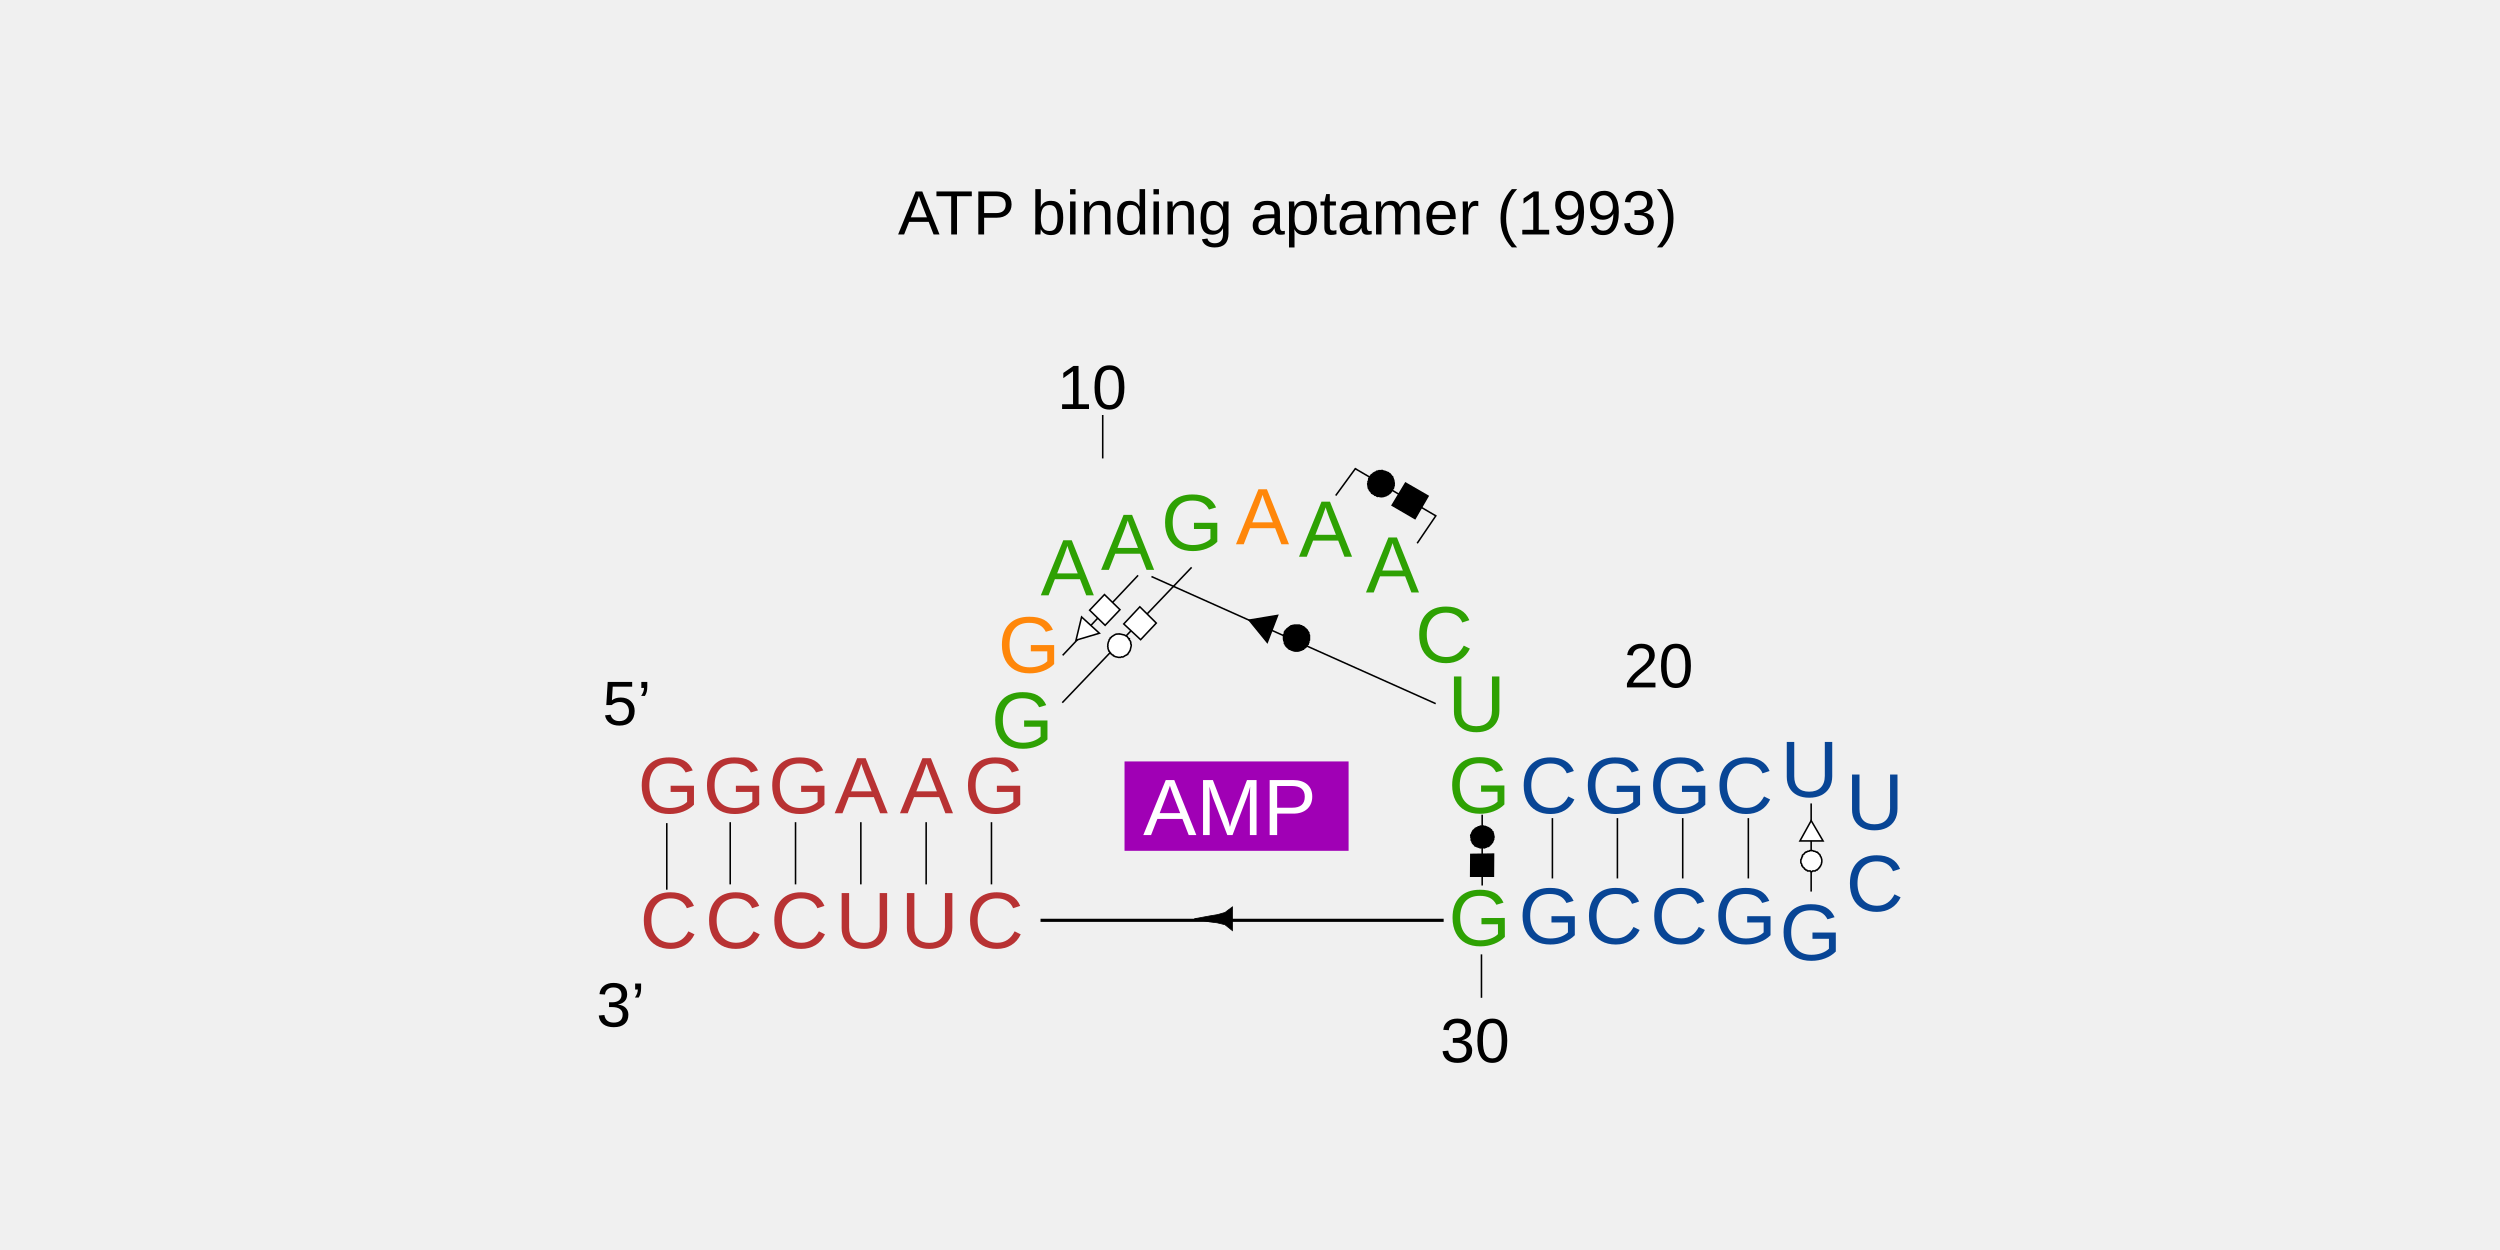
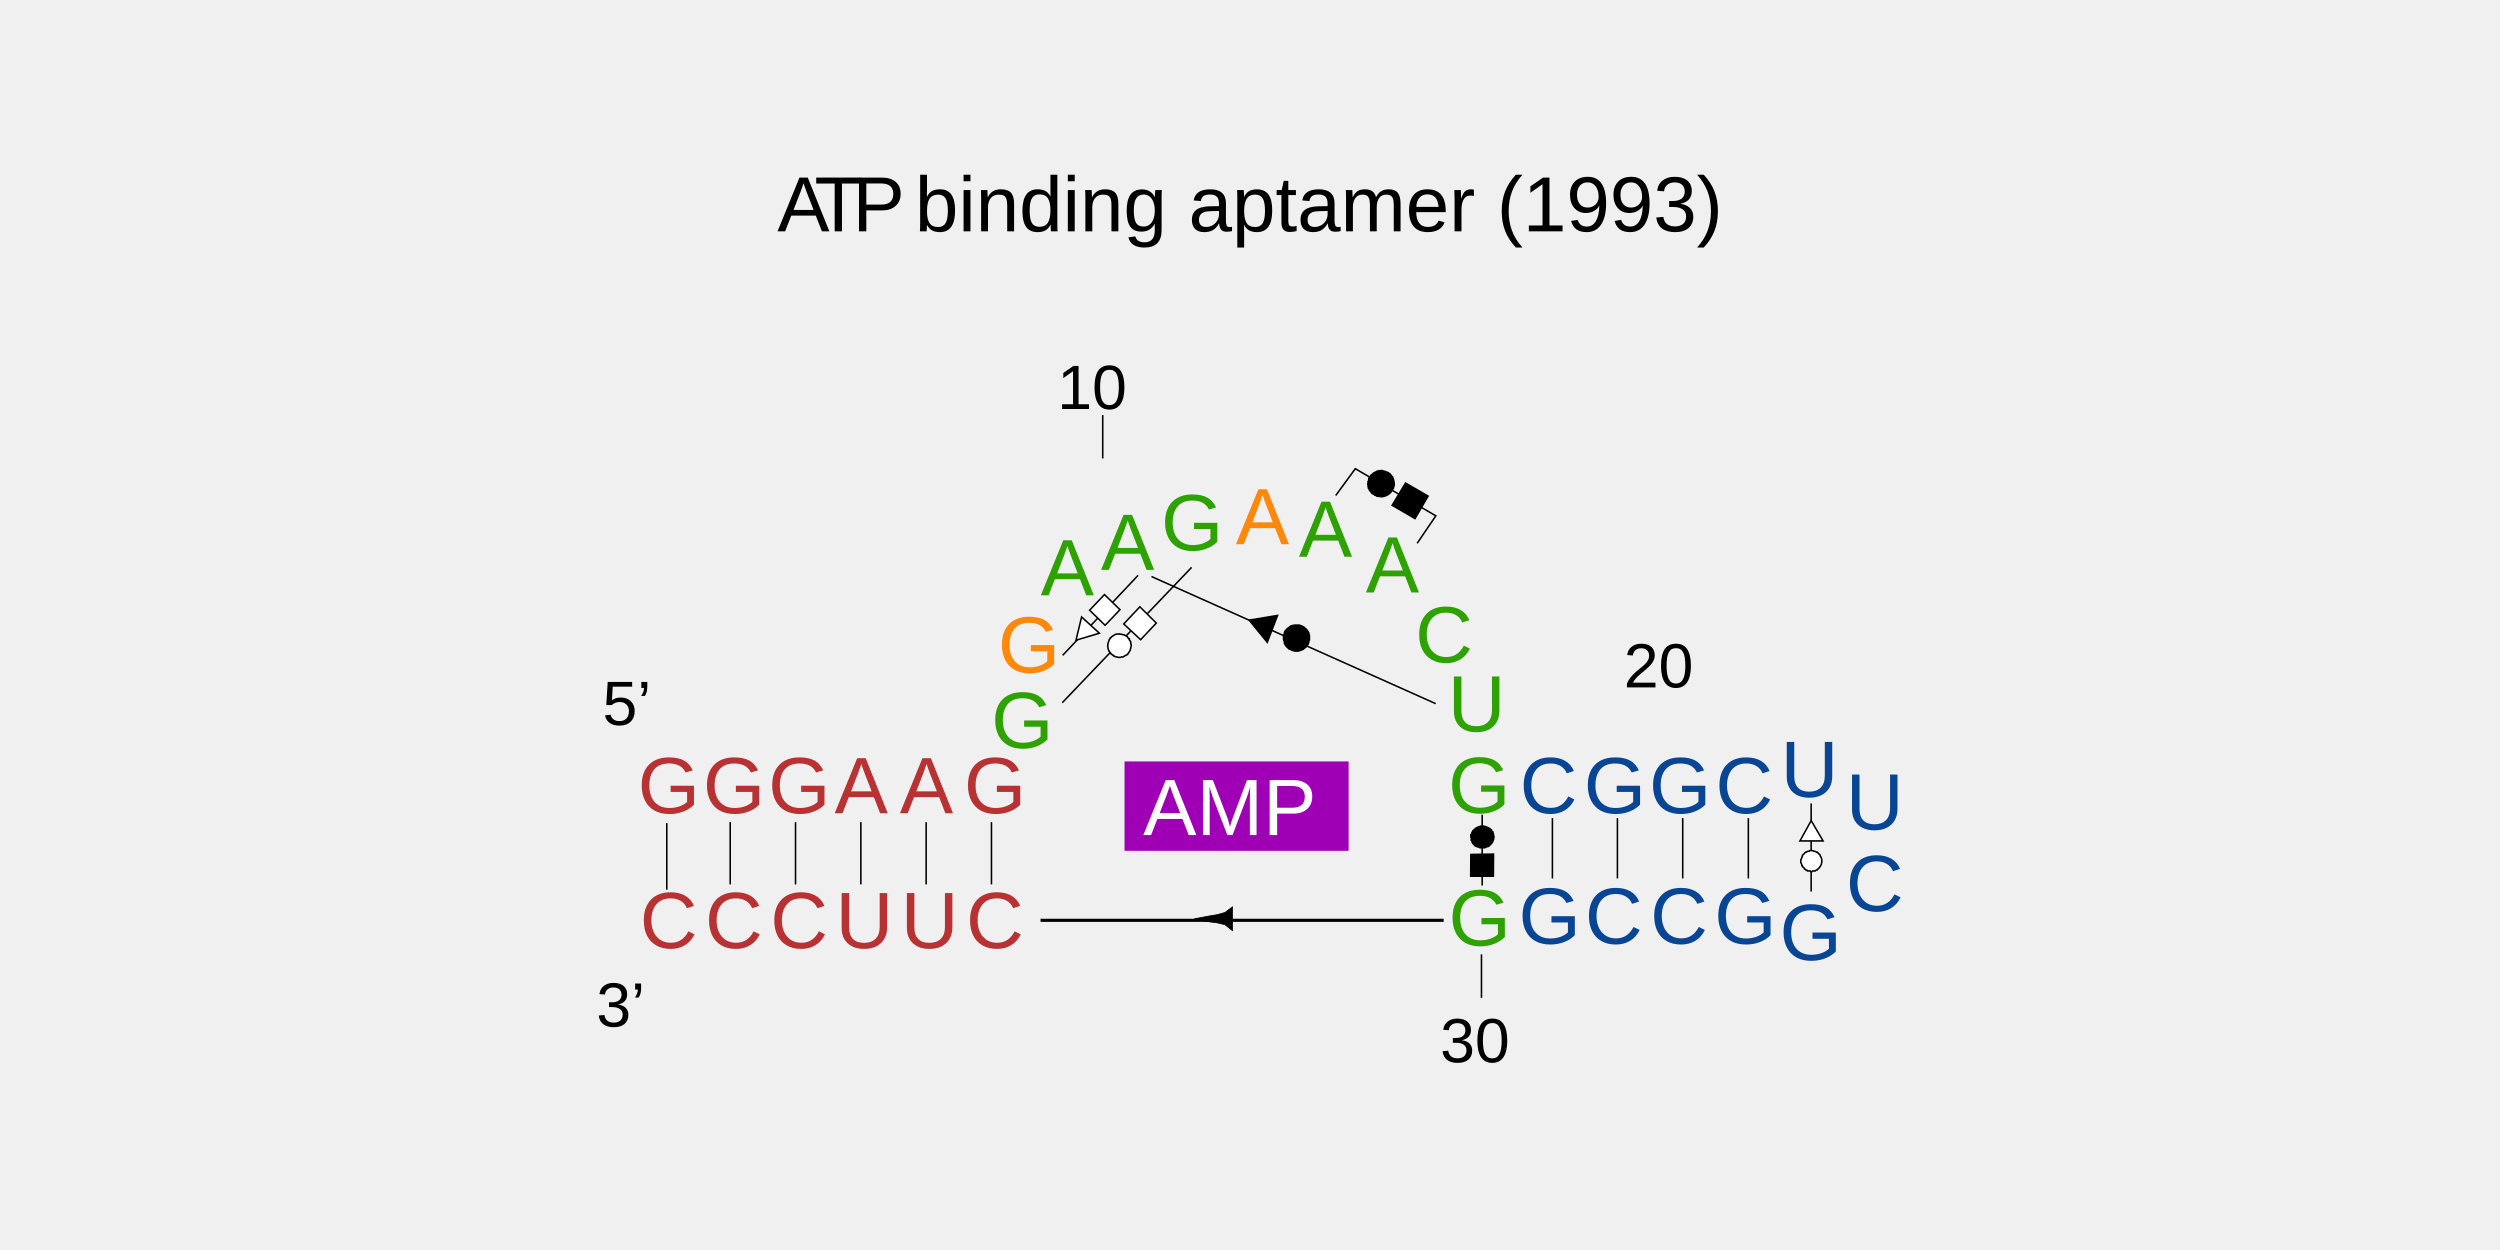
<svg xmlns="http://www.w3.org/2000/svg" id="图层_1" data-name="图层 1" viewBox="0 0 800 400">
  <defs>
    <style>
-       .cls-1, .cls-10, .cls-11, .cls-12, .cls-13, .cls-14, .cls-16, .cls-17, .cls-2, .cls-21, .cls-22, .cls-23, .cls-3, .cls-4, .cls-5, .cls-9 {
+       .cls-1, .cls-10, .cls-11, .cls-12, .cls-13, .cls-14, .cls-15, .cls-17, .cls-18, .cls-2, .cls-22, .cls-23, .cls-24, .cls-3, .cls-4, .cls-5, .cls-9 {
        isolation: isolate;
      }

-       .cls-1, .cls-2, .cls-23, .cls-3, .cls-5 {
-         font-size: 20px;
-       }
- 
-       .cls-1, .cls-10, .cls-11, .cls-12, .cls-13, .cls-14, .cls-16, .cls-17, .cls-2, .cls-21, .cls-22, .cls-23, .cls-3, .cls-5, .cls-9 {
+       .cls-1, .cls-2, .cls-3, .cls-5 {
+         font-size: 25px;
+       }
+ 
+       .cls-1, .cls-10, .cls-11, .cls-12, .cls-13, .cls-14, .cls-15, .cls-17, .cls-18, .cls-2, .cls-22, .cls-23, .cls-24, .cls-3, .cls-5, .cls-9 {
        font-family: ArialMT, Arial;
      }

      .cls-1 {
-         letter-spacing: -0.31em;
+         letter-spacing: -0.37em;
      }

      .cls-2 {
-         letter-spacing: -0.08em;
+         letter-spacing: -0.1em;
      }

      .cls-3 {
-         letter-spacing: -0.1em;
-       }
- 
-       .cls-18, .cls-20, .cls-6 {
+         letter-spacing: -0.12em;
+       }
+ 
+       .cls-19, .cls-21, .cls-6 {
        fill: none;
      }

-       .cls-15, .cls-18, .cls-19, .cls-6, .cls-7 {
+       .cls-16, .cls-19, .cls-20, .cls-6, .cls-7 {
        stroke: #000;
      }

-       .cls-15, .cls-6, .cls-7 {
+       .cls-16, .cls-6, .cls-7 {
        stroke-width: 0.5px;
      }

      .cls-8 {
        fill: #a000b5;
      }

-       .cls-10, .cls-11, .cls-12, .cls-13, .cls-14, .cls-16, .cls-17, .cls-21, .cls-22, .cls-9 {
+       .cls-10, .cls-11, .cls-12, .cls-13, .cls-15, .cls-17, .cls-18, .cls-22, .cls-23, .cls-9 {
        font-size: 25.59px;
      }

      .cls-10, .cls-9 {
        fill: #b83233;
      }

-       .cls-10, .cls-16 {
-         letter-spacing: -0.06em;
-       }
- 
-       .cls-11, .cls-13, .cls-16 {
+       .cls-10, .cls-17 {
+         letter-spacing: -0.12em;
+       }
+ 
+       .cls-11, .cls-13, .cls-17 {
        fill: #2ea103;
      }

-       .cls-12, .cls-14 {
+       .cls-12, .cls-15 {
        fill: #ff870a;
      }

      .cls-13 {
+         letter-spacing: -0.3em;
+       }
+ 
+       .cls-14, .cls-24 {
+         font-size: 20px;
+       }
+ 
+       .cls-15 {
+         letter-spacing: -0.36em;
+       }
+ 
+       .cls-16, .cls-22, .cls-23 {
+         fill: #fff;
+       }
+ 
+       .cls-18 {
+         fill: #084595;
+       }
+ 
+       .cls-19 {
+         stroke-miterlimit: 10;
+       }
+ 
+       .cls-20 {
+         stroke-width: 0.25px;
+       }
+ 
+       .cls-23 {
+         letter-spacing: -0.12em;
+       }
+ 
+       .cls-24 {
        letter-spacing: -0.24em;
-       }
- 
-       .cls-14 {
-         letter-spacing: -0.3em;
-       }
- 
-       .cls-15, .cls-21, .cls-22 {
-         fill: #fff;
-       }
- 
-       .cls-17 {
-         fill: #084595;
-       }
- 
-       .cls-18 {
-         stroke-miterlimit: 10;
-       }
- 
-       .cls-19 {
-         stroke-width: 0.25px;
-       }
- 
-       .cls-22 {
-         letter-spacing: -0.1em;
-       }
- 
-       .cls-23 {
-         letter-spacing: -0.2em;
      }
    </style>
  </defs>
  <g>
-     <text class="cls-1" transform="translate(287.35 75.03)">A</text>
-     <text class="cls-2" transform="translate(299.21 75.03)">T</text>
-     <text class="cls-3" transform="translate(311.42 75.03)">P</text>
+     <text class="cls-1" transform="translate(248.77 74.03)">A</text>
+     <text class="cls-2" transform="translate(260.63 74.03)">T</text>
+     <text class="cls-3" transform="translate(272.84 74.03)">P</text>
    <g class="cls-4">
-       <text class="cls-5" transform="translate(324.4 75.03)">
+       <text class="cls-5" transform="translate(285.82 74.03)">
        <tspan xml:space="preserve"> binding aptamer (1993)</tspan>
      </text>
    </g>
  </g>
  <g id="ID000065-2">
    <line class="cls-6" x1="474.3" y1="260.7" x2="474.3" y2="283.36" />
  </g>
  <g id="ID000067-2">
    <polygon class="cls-7" points="477.88 280.38 477.93 273.32 470.67 273.42 470.62 280.39 477.88 280.38" />
  </g>
  <rect class="cls-8" x="359.85" y="243.66" width="71.7" height="28.6" />
  <g id="ID000002">
    <text class="cls-9" transform="translate(204.07 260.24)">G</text>
  </g>
  <g id="ID000003">
    <text class="cls-9" transform="translate(224.95 260.24)">G</text>
  </g>
  <g id="ID000004">
    <text class="cls-9" transform="translate(245.83 260.24)">G</text>
  </g>
  <g id="ID000005">
    <text class="cls-10" transform="translate(267.06 260.24)">A</text>
  </g>
  <g id="ID000006">
    <text class="cls-10" transform="translate(287.94 260.24)">A</text>
  </g>
  <g id="ID000007">
    <text class="cls-9" transform="translate(308.47 260.24)">G</text>
  </g>
  <g id="ID000008">
    <text class="cls-11" transform="translate(317.19 239.36)">G</text>
  </g>
  <g id="ID000009">
    <text class="cls-12" transform="translate(319.33 215.23)">G</text>
  </g>
  <g id="ID000010">
    <text class="cls-13" transform="translate(333.01 190.5)">A</text>
  </g>
  <g id="ID000011">
    <text class="cls-13" transform="translate(352.31 182.36)">A</text>
  </g>
  <g id="ID000012">
    <line class="cls-6" x1="352.87" y1="146.7" x2="352.87" y2="132.8" />
  </g>
  <g id="ID000013">
-     <text class="cls-5" transform="translate(338.34 130.87)">10</text>
+     <text class="cls-14" transform="translate(338.34 130.87)">10</text>
  </g>
  <g id="ID000014">
    <text class="cls-11" transform="translate(371.54 176.1)">G</text>
  </g>
  <g id="ID000015">
-     <text class="cls-14" transform="translate(395.46 174.17)">A</text>
+     <text class="cls-15" transform="translate(395.46 174.17)">A</text>
  </g>
  <g id="ID000016">
    <text class="cls-11" transform="translate(463.57 302.63) rotate(-0.23)">G</text>
  </g>
  <g id="ID000017">
    <line class="cls-6" x1="474.07" y1="305.4" x2="474.07" y2="319.3" />
  </g>
  <g id="ID000018">
-     <text class="cls-5" transform="translate(460.85 339.92)">30</text>
+     <text class="cls-14" transform="translate(460.85 339.92)">30</text>
  </g>
  <g id="ID000019">
    <text class="cls-9" transform="translate(309.12 303.4)">C</text>
  </g>
  <g id="ID000020">
    <text class="cls-9" transform="translate(288.24 303.4)">U</text>
  </g>
  <g id="ID000021">
    <text class="cls-9" transform="translate(267.36 303.4)">U</text>
  </g>
  <g id="ID000022">
    <text class="cls-9" transform="translate(246.48 303.4)">C</text>
  </g>
  <g id="ID000023">
    <text class="cls-9" transform="translate(225.6 303.4)">C</text>
  </g>
  <g id="ID000024">
    <text class="cls-9" transform="translate(204.72 303.4)">C</text>
  </g>
  <g id="ID000025">
    <line class="cls-6" x1="213.37" y1="263.4" x2="213.37" y2="284.7" />
  </g>
  <g id="ID000026">
    <line class="cls-6" x1="233.67" y1="263.1" x2="233.67" y2="283" />
  </g>
  <g id="ID000027">
    <line class="cls-6" x1="254.57" y1="263.1" x2="254.57" y2="283" />
  </g>
  <g id="ID000028">
    <line class="cls-6" x1="275.47" y1="263.1" x2="275.47" y2="283" />
  </g>
  <g id="ID000029">
    <line class="cls-6" x1="296.37" y1="263.1" x2="296.37" y2="283" />
  </g>
  <g id="ID000030">
    <line class="cls-6" x1="317.27" y1="263.1" x2="317.27" y2="283" />
  </g>
  <g id="ID000031">
    <line class="cls-6" x1="339.93" y1="224.86" x2="381.32" y2="181.55" />
  </g>
  <g id="ID000032">
-     <polygon class="cls-15" points="355.74 209.34 355.81 209.47 356.07 209.63 356.27 209.67 356.32 209.89 356.62 209.96 356.8 210.1 357.08 210.17 357.27 210.21 357.56 210.28 357.76 210.32 357.96 210.37 358.27 210.34 358.48 210.38 358.81 210.25 358.93 210.18 359.21 210.25 359.44 210.19 359.56 210.12 359.92 209.89 360.15 209.74 360.15 209.74 360.5 209.61 360.75 209.37 360.86 209.39 361.04 209.02 361.19 208.85 361.2 208.75 361.46 208.5 361.5 208.31 361.68 208.04 361.71 207.84 361.76 207.65 361.82 207.36 361.88 207.16 361.94 206.87 361.99 206.67 362 206.58 361.98 206.26 361.82 206.02 361.89 205.73 361.81 205.61 361.79 205.29 361.71 205.18 361.56 204.94 361.31 204.67 361.38 204.38 361.19 204.34 360.94 204.07 360.87 203.96 360.71 203.72 360.44 203.55 360.35 203.53 360.07 203.36 359.9 203.22 359.62 203.16 359.42 203.11 359.23 203.07 358.93 203 358.74 202.95 358.44 202.89 358.25 202.84 358.13 202.92 357.83 202.85 357.62 202.9 357.31 202.93 357.2 202.91 356.87 203.04 356.75 203.12 356.5 203.26 356.27 203.41 356.15 203.49 355.92 203.64 355.68 203.79 355.5 204.06 355.29 204.11 355.25 204.31 355.07 204.58 354.96 204.65 354.89 204.95 354.85 205.14 354.69 205.41 354.62 205.7 354.57 205.9 354.56 206 354.5 206.19 354.54 206.51 354.46 206.8 354.52 207.02 354.57 207.23 354.54 207.43 354.65 207.76 354.71 207.98 354.87 208.22 354.83 208.32 355.08 208.58 355.24 208.82 355.4 208.96 355.46 209.18 355.74 209.34" />
+     <polygon class="cls-16" points="355.74 209.34 355.81 209.47 356.07 209.63 356.27 209.67 356.32 209.89 356.62 209.96 356.8 210.1 357.08 210.17 357.27 210.21 357.56 210.28 357.76 210.32 357.96 210.37 358.27 210.34 358.48 210.38 358.81 210.25 358.93 210.18 359.21 210.25 359.44 210.19 359.56 210.12 359.92 209.89 360.15 209.74 360.15 209.74 360.5 209.61 360.75 209.37 360.86 209.39 361.04 209.02 361.19 208.85 361.2 208.75 361.46 208.5 361.5 208.31 361.68 208.04 361.71 207.84 361.76 207.65 361.82 207.36 361.88 207.16 361.94 206.87 361.99 206.67 362 206.58 361.98 206.26 361.82 206.02 361.89 205.73 361.81 205.61 361.79 205.29 361.71 205.18 361.56 204.94 361.31 204.67 361.38 204.38 361.19 204.34 360.94 204.07 360.87 203.96 360.71 203.72 360.44 203.55 360.35 203.53 360.07 203.36 359.9 203.22 359.62 203.16 359.42 203.11 359.23 203.07 358.93 203 358.74 202.95 358.44 202.89 358.25 202.84 358.13 202.92 357.83 202.85 357.62 202.9 357.31 202.93 357.2 202.91 356.87 203.04 356.75 203.12 356.5 203.26 356.27 203.41 356.15 203.49 355.92 203.64 355.68 203.79 355.5 204.06 355.29 204.11 355.25 204.31 355.07 204.58 354.96 204.65 354.89 204.95 354.85 205.14 354.69 205.41 354.62 205.7 354.57 205.9 354.56 206 354.5 206.19 354.54 206.51 354.46 206.8 354.52 207.02 354.57 207.23 354.54 207.43 354.65 207.76 354.71 207.98 354.87 208.22 354.83 208.32 355.08 208.58 355.24 208.82 355.4 208.96 355.46 209.18 355.74 209.34" />
  </g>
  <g id="ID000033">
-     <polygon class="cls-15" points="364.75 194.18 359.6 199.66 365 204.7 370.01 199.38 364.75 194.18" />
+     <polygon class="cls-16" points="364.75 194.18 359.6 199.66 365 204.7 370.01 199.38 364.75 194.18" />
  </g>
  <g id="ID000034">
    <line class="cls-6" x1="340.05" y1="209.71" x2="364.19" y2="184.11" />
  </g>
  <g id="ID000035">
-     <polygon class="cls-15" points="344.32 204.86 351.8 202.63 346.11 197.43 344.32 204.86" />
+     <polygon class="cls-16" points="344.32 204.86 351.8 202.63 346.11 197.43 344.32 204.86" />
  </g>
  <g id="ID000036">
-     <polygon class="cls-15" points="353.43 190.26 348.68 195.26 353.64 200.1 358.39 195.1 353.43 190.26" />
+     <polygon class="cls-16" points="353.43 190.26 348.68 195.26 353.64 200.1 358.39 195.1 353.43 190.26" />
  </g>
  <g id="ID000037">
    <line class="cls-6" x1="368.47" y1="184.49" x2="459.42" y2="225.17" />
  </g>
  <g id="ID000038">
    <polygon class="cls-7" points="399.73 198.44 405.52 205.54 408.82 196.94 399.73 198.44" />
  </g>
  <g id="ID000039">
    <polygon class="cls-7" points="418.82 205.54 418.82 205.34 418.82 205.04 419.02 204.84 419.02 204.54 419.02 204.34 419.02 204.04 419.02 203.84 419.02 203.44 419.02 203.24 418.82 202.94 418.82 202.74 418.82 202.44 418.63 202.24 418.52 202.04 418.32 201.74 418.23 201.54 418.02 201.44 417.82 201.14 417.63 201.04 417.52 200.94 417.23 200.64 417.02 200.54 416.63 200.44 416.52 200.24 416.32 200.24 416.02 200.14 415.82 200.04 415.52 200.04 415.32 200.04 415.02 200.04 414.63 200.04 414.32 200.04 414.13 200.04 413.82 200.14 413.63 200.14 413.32 200.24 413.13 200.24 413.02 200.44 412.73 200.54 412.52 200.74 412.23 200.94 412.13 201.04 411.82 201.24 411.73 201.44 411.52 201.64 411.32 201.74 411.23 202.04 411.02 202.24 411.02 202.54 411.02 202.74 410.82 203.04 410.82 203.34 410.73 203.54 410.73 203.84 410.73 204.04 410.73 204.34 410.73 204.54 410.82 204.84 410.82 205.04 411.02 205.34 411.02 205.54 411.02 205.94 411.23 206.14 411.32 206.44 411.52 206.54 411.52 206.74 411.82 207.04 412.02 207.24 412.23 207.24 412.32 207.54 412.63 207.74 412.82 207.74 413.13 207.94 413.32 208.04 413.63 208.04 413.82 208.24 414.13 208.24 414.32 208.34 414.63 208.34 414.93 208.34 415.13 208.34 415.43 208.34 415.63 208.24 415.93 208.24 416.13 208.04 416.43 208.04 416.63 207.94 417.02 207.74 417.13 207.74 417.32 207.44 417.63 207.24 417.73 207.24 418.02 206.94 418.13 206.74 418.23 206.54 418.52 206.24 418.63 206.14 418.63 205.94 418.82 205.54" />
  </g>
  <g id="ID000046">
-     <text class="cls-16" transform="translate(415.64 178.15)">A</text>
+     <text class="cls-17" transform="translate(415.64 178.15)">A</text>
  </g>
  <g id="ID000047">
-     <text class="cls-16" transform="translate(437.06 189.59)">A</text>
+     <text class="cls-17" transform="translate(437.06 189.59)">A</text>
  </g>
  <g id="ID000048">
    <text class="cls-11" transform="translate(452.85 211.97)">C</text>
  </g>
  <g id="ID000049">
    <text class="cls-11" transform="translate(463.29 234.07)">U</text>
  </g>
  <g id="ID000050">
    <text class="cls-11" transform="translate(463.41 260.16)">G</text>
  </g>
  <g id="ID000051">
-     <text class="cls-17" transform="translate(486.29 260.24)">C</text>
+     <text class="cls-18" transform="translate(486.29 260.24)">C</text>
  </g>
  <g id="ID000052">
-     <text class="cls-17" transform="translate(506.82 260.24)">G</text>
+     <text class="cls-18" transform="translate(506.82 260.24)">G</text>
  </g>
  <g id="ID000053">
-     <text class="cls-17" transform="translate(527.7 260.24)">G</text>
+     <text class="cls-18" transform="translate(527.7 260.24)">G</text>
  </g>
  <g id="ID000055">
-     <text class="cls-5" transform="translate(519.62 219.96)">20</text>
+     <text class="cls-14" transform="translate(519.62 219.96)">20</text>
  </g>
  <g id="ID000056">
-     <text class="cls-17" transform="translate(548.93 260.24)">C</text>
+     <text class="cls-18" transform="translate(548.93 260.24)">C</text>
  </g>
  <g id="ID000057">
-     <text class="cls-17" transform="translate(569.8 255.02)">U</text>
+     <text class="cls-18" transform="translate(569.8 255.02)">U</text>
  </g>
  <g id="ID000058">
-     <text class="cls-17" transform="translate(590.68 265.46)">U</text>
+     <text class="cls-18" transform="translate(590.68 265.46)">U</text>
  </g>
  <g id="ID000059">
-     <text class="cls-17" transform="translate(590.68 291.56)">C</text>
+     <text class="cls-18" transform="translate(590.68 291.56)">C</text>
  </g>
  <g id="ID000060">
-     <text class="cls-17" transform="translate(569.46 307.22)">G</text>
+     <text class="cls-18" transform="translate(569.46 307.22)">G</text>
  </g>
  <g id="ID000061">
-     <text class="cls-17" transform="translate(548.57 302)">G</text>
+     <text class="cls-18" transform="translate(548.57 302)">G</text>
  </g>
  <g id="ID000062">
-     <text class="cls-17" transform="translate(528.05 302)">C</text>
+     <text class="cls-18" transform="translate(528.05 302)">C</text>
  </g>
  <g id="ID000063">
-     <text class="cls-17" transform="translate(507.17 302)">C</text>
+     <text class="cls-18" transform="translate(507.17 302)">C</text>
  </g>
  <g id="ID000064">
-     <text class="cls-17" transform="translate(485.94 302)">G</text>
+     <text class="cls-18" transform="translate(485.94 302)">G</text>
  </g>
  <g id="ID000065">
    <line class="cls-6" x1="433.6" y1="149.93" x2="459.44" y2="165.06" />
  </g>
  <g id="ID000066">
    <polygon class="cls-7" points="438.37 152.66 438.19 152.88 438.02 153.11 437.98 153.42 438.01 153.72 437.85 153.95 437.76 154.06 437.81 154.36 437.67 154.78 437.69 154.98 437.75 155.28 437.77 155.47 437.81 155.77 437.85 155.97 437.89 156.26 438.13 156.53 438.17 156.73 438.31 157.01 438.54 157.18 438.67 157.36 438.8 157.54 438.94 157.83 439.26 157.98 439.38 158.06 439.7 158.22 439.94 158.48 440.14 158.46 440.46 158.61 440.49 158.71 440.81 158.86 441.11 158.81 441.31 158.78 441.63 158.94 441.82 158.91 442.14 158.96 442.33 158.93 442.63 158.89 442.83 158.86 443.12 158.72 443.5 158.66 443.77 158.41 443.88 158.4 444.07 158.37 444.35 158.13 444.52 158 444.8 157.75 444.88 157.74 445.14 157.4 445.31 157.17 445.38 156.96 445.56 156.83 445.62 156.52 445.88 156.28 445.95 156.06 445.93 155.87 446.07 155.54 446.14 155.33 446.11 155.03 446.15 154.72 446.13 154.52 446.07 154.22 446.02 153.83 445.99 153.63 445.85 153.35 445.81 153.15 445.68 152.87 445.63 152.57 445.4 152.4 445.29 152.32 445.14 152.04 444.92 151.87 444.77 151.59 444.46 151.53 444.31 151.25 444 151.2 443.89 151.12 443.68 151.04 443.36 150.89 443.13 150.82 442.82 150.77 442.62 150.7 442.3 150.55 442.1 150.58 441.8 150.62 441.6 150.65 441.29 150.6 441 150.74 440.81 150.77 440.5 150.81 440.35 151.04 440.05 151.09 439.87 151.22 439.57 151.36 439.39 151.49 439.24 151.72 438.94 151.86 438.76 151.99 438.62 152.31 438.43 152.44 438.37 152.66" />
  </g>
  <g id="ID000067">
    <polygon class="cls-7" points="456.98 158.75 449.77 154.58 445.49 161.69 452.81 165.95 456.98 158.75" />
  </g>
  <g id="ID000068">
    <line class="cls-6" x1="496.77" y1="261.8" x2="496.77" y2="281.1" />
  </g>
  <g id="ID000069">
    <line class="cls-6" x1="517.57" y1="261.8" x2="517.57" y2="281.1" />
  </g>
  <g id="ID000070">
    <line class="cls-6" x1="538.47" y1="261.8" x2="538.47" y2="281.1" />
  </g>
  <g id="ID000071">
    <line class="cls-6" x1="559.47" y1="261.8" x2="559.47" y2="281.1" />
  </g>
  <g id="ID000072">
    <line class="cls-6" x1="579.57" y1="257.1" x2="579.57" y2="285.3" />
  </g>
  <g id="ID000073">
-     <polygon class="cls-15" points="579.58 262.6 575.98 269.1 583.38 269.1 579.58 262.6" />
+     <polygon class="cls-16" points="579.58 262.6 575.98 269.1 583.38 269.1 579.58 262.6" />
  </g>
  <g id="ID000074">
-     <polygon class="cls-15" points="579.58 278.9 579.88 278.9 580.08 278.7 580.27 278.7 580.38 278.7 580.67 278.7 580.88 278.7 581.08 278.5 581.27 278.4 581.48 278.4 581.58 278.2 581.77 278.1 581.98 277.9 582.08 277.7 582.27 277.6 582.27 277.5 582.48 277.2 582.58 277.1 582.58 277 582.77 276.7 582.88 276.4 582.88 276.4 582.88 276.1 582.98 275.9 582.98 275.7 582.98 275.4 582.98 275.3 582.98 275.1 582.88 274.8 582.88 274.7 582.77 274.4 582.77 274.3 582.58 274.1 582.48 273.9 582.48 273.7 582.27 273.5 582.27 273.4 581.98 273.2 581.77 273 581.77 272.9 581.58 272.7 581.27 272.7 581.17 272.6 580.88 272.5 580.77 272.4 580.58 272.4 580.38 272.4 580.08 272.2 579.88 272.2 579.77 272.2 579.58 272.2 579.27 272.2 579.08 272.2 578.88 272.4 578.77 272.4 578.48 272.4 578.38 272.5 578.08 272.6 577.98 272.7 577.77 272.7 577.58 272.9 577.48 273 577.38 273.2 577.08 273.4 576.98 273.5 576.77 273.7 576.77 273.9 576.77 274.1 576.58 274.3 576.58 274.4 576.48 274.7 576.48 274.8 576.27 275.1 576.27 275.3 576.27 275.4 576.27 275.7 576.27 275.9 576.27 276.1 576.48 276.4 576.48 276.4 576.58 276.7 576.58 277 576.77 277.1 576.77 277.2 576.98 277.5 577.08 277.6 577.27 277.7 577.38 277.9 577.48 278.1 577.77 278.2 577.88 278.4 577.98 278.4 578.27 278.5 578.38 278.7 578.58 278.7 578.77 278.7 578.98 278.7 579.27 278.7 579.38 278.9 579.58 278.9" />
+     <polygon class="cls-16" points="579.58 278.9 579.88 278.9 580.08 278.7 580.27 278.7 580.38 278.7 580.67 278.7 580.88 278.7 581.08 278.5 581.27 278.4 581.48 278.4 581.58 278.2 581.77 278.1 581.98 277.9 582.08 277.7 582.27 277.6 582.27 277.5 582.48 277.2 582.58 277.1 582.58 277 582.77 276.7 582.88 276.4 582.88 276.4 582.88 276.1 582.98 275.9 582.98 275.7 582.98 275.4 582.98 275.3 582.98 275.1 582.88 274.8 582.88 274.7 582.77 274.4 582.77 274.3 582.58 274.1 582.48 273.9 582.48 273.7 582.27 273.5 582.27 273.4 581.98 273.2 581.77 273 581.77 272.9 581.58 272.7 581.27 272.7 581.17 272.6 580.88 272.5 580.77 272.4 580.58 272.4 580.38 272.4 580.08 272.2 579.88 272.2 579.77 272.2 579.58 272.2 579.27 272.2 579.08 272.2 578.88 272.4 578.77 272.4 578.48 272.4 578.38 272.5 578.08 272.6 577.98 272.7 577.77 272.7 577.58 272.9 577.48 273 577.38 273.2 577.08 273.4 576.98 273.5 576.77 273.7 576.77 273.9 576.77 274.1 576.58 274.3 576.58 274.4 576.48 274.7 576.48 274.8 576.27 275.1 576.27 275.3 576.27 275.4 576.27 275.7 576.27 275.9 576.27 276.1 576.48 276.4 576.48 276.4 576.58 276.7 576.58 277 576.77 277.1 576.77 277.2 576.98 277.5 577.08 277.6 577.27 277.7 577.38 277.9 577.48 278.1 577.77 278.2 577.88 278.4 577.98 278.4 578.27 278.5 578.38 278.7 578.58 278.7 578.77 278.7 578.98 278.7 579.27 278.7 579.38 278.9 579.58 278.9" />
  </g>
  <g id="ID000076">
-     <line class="cls-18" x1="461.97" y1="294.5" x2="332.97" y2="294.5" />
+     <line class="cls-19" x1="461.97" y1="294.5" x2="332.97" y2="294.5" />
  </g>
  <g id="ID000077">
-     <polygon class="cls-19" points="394.38 297.8 391.98 295.9 389.48 295.3 387.07 295 382.18 294 387.07 293.1 389.48 292.7 391.98 292 394.38 290.2 394.38 297.8" />
-   </g>
-   <rect class="cls-20" x="365.75" y="245.16" width="71.2" height="28.8" />
+     <polygon class="cls-20" points="394.38 297.8 391.98 295.9 389.48 295.3 387.07 295 382.18 294 387.07 293.1 389.48 292.7 391.98 292 394.38 290.2 394.38 297.8" />
+   </g>
+   <rect class="cls-21" x="365.75" y="245.16" width="71.2" height="28.8" />
  <g>
-     <text class="cls-21" transform="translate(365.81 267.22)">AM</text>
-     <text class="cls-22" transform="translate(404.2 267.22)">P</text>
+     <text class="cls-22" transform="translate(365.81 267.22)">AM</text>
+     <text class="cls-23" transform="translate(404.2 267.22)">P</text>
  </g>
  <g>
-     <text class="cls-5" transform="translate(190.83 328.5)">3</text>
-     <text class="cls-23" transform="translate(201.95 328.5)">’</text>
+     <text class="cls-14" transform="translate(190.83 328.5)">3</text>
+     <text class="cls-24" transform="translate(201.95 328.5)">’</text>
  </g>
  <g id="ID000066-2">
    <polygon class="cls-7" points="474.42 264.39 474.13 264.37 473.87 264.34 473.61 264.4 473.46 264.6 473.19 264.57 473.02 264.6 472.95 264.7 472.55 264.88 472.38 264.99 472.13 265.05 472 265.25 471.83 265.37 471.69 265.56 471.45 265.7 471.32 265.9 471.25 266 471.13 266.28 471 266.48 471.02 266.64 470.89 266.84 470.75 267.04 470.63 267.32 470.67 267.48 470.71 267.72 470.69 267.98 470.82 268.21 470.79 268.47 470.81 268.55 470.77 268.81 470.9 269.04 471.01 269.1 471.08 269.43 471.12 269.59 471.25 269.82 471.38 269.96 471.5 270.1 471.71 270.31 471.81 270.37 472.07 270.74 472.33 270.69 472.36 270.77 472.56 270.9 472.86 271 473.05 271.05 473.33 271.16 473.44 271.22 473.81 271.31 473.99 271.27 474.25 271.22 474.44 271.26 474.61 271.23 474.99 271.32 475.15 271.28 475.31 271.16 475.56 271.11 475.81 270.97 475.96 270.86 476.24 270.88 476.39 270.76 476.63 270.63 476.83 270.33 477.07 270.19 477.13 270.01 477.29 269.9 477.4 269.62 477.57 269.58 477.69 269.3 477.67 269.14 477.81 268.94 477.93 268.66 477.99 268.56 477.93 268.23 478.06 268.04 477.93 267.81 478.06 267.61 477.94 267.47 477.98 267.2 477.83 266.98 477.87 266.72 477.75 266.57 477.76 266.23 477.56 266.1 477.44 265.96 477.31 265.82 477.26 265.57 477.06 265.45 476.86 265.32 476.71 265.1 476.55 265.13 476.32 264.92 476.12 264.8 475.93 264.75 475.71 264.63 475.54 264.58 475.32 264.46 475.05 264.43 474.8 264.48 474.56 264.28 474.42 264.39" />
  </g>
  <g>
-     <text class="cls-5" transform="translate(192.81 231.99)">5</text>
-     <text class="cls-23" transform="translate(203.93 231.99)">’</text>
+     <text class="cls-14" transform="translate(192.81 231.99)">5</text>
+     <text class="cls-24" transform="translate(203.93 231.99)">’</text>
  </g>
  <line class="cls-6" x1="433.83" y1="149.8" x2="427.43" y2="158.57" />
  <line class="cls-6" x1="459.6" y1="164.86" x2="453.5" y2="173.85" />
</svg>
